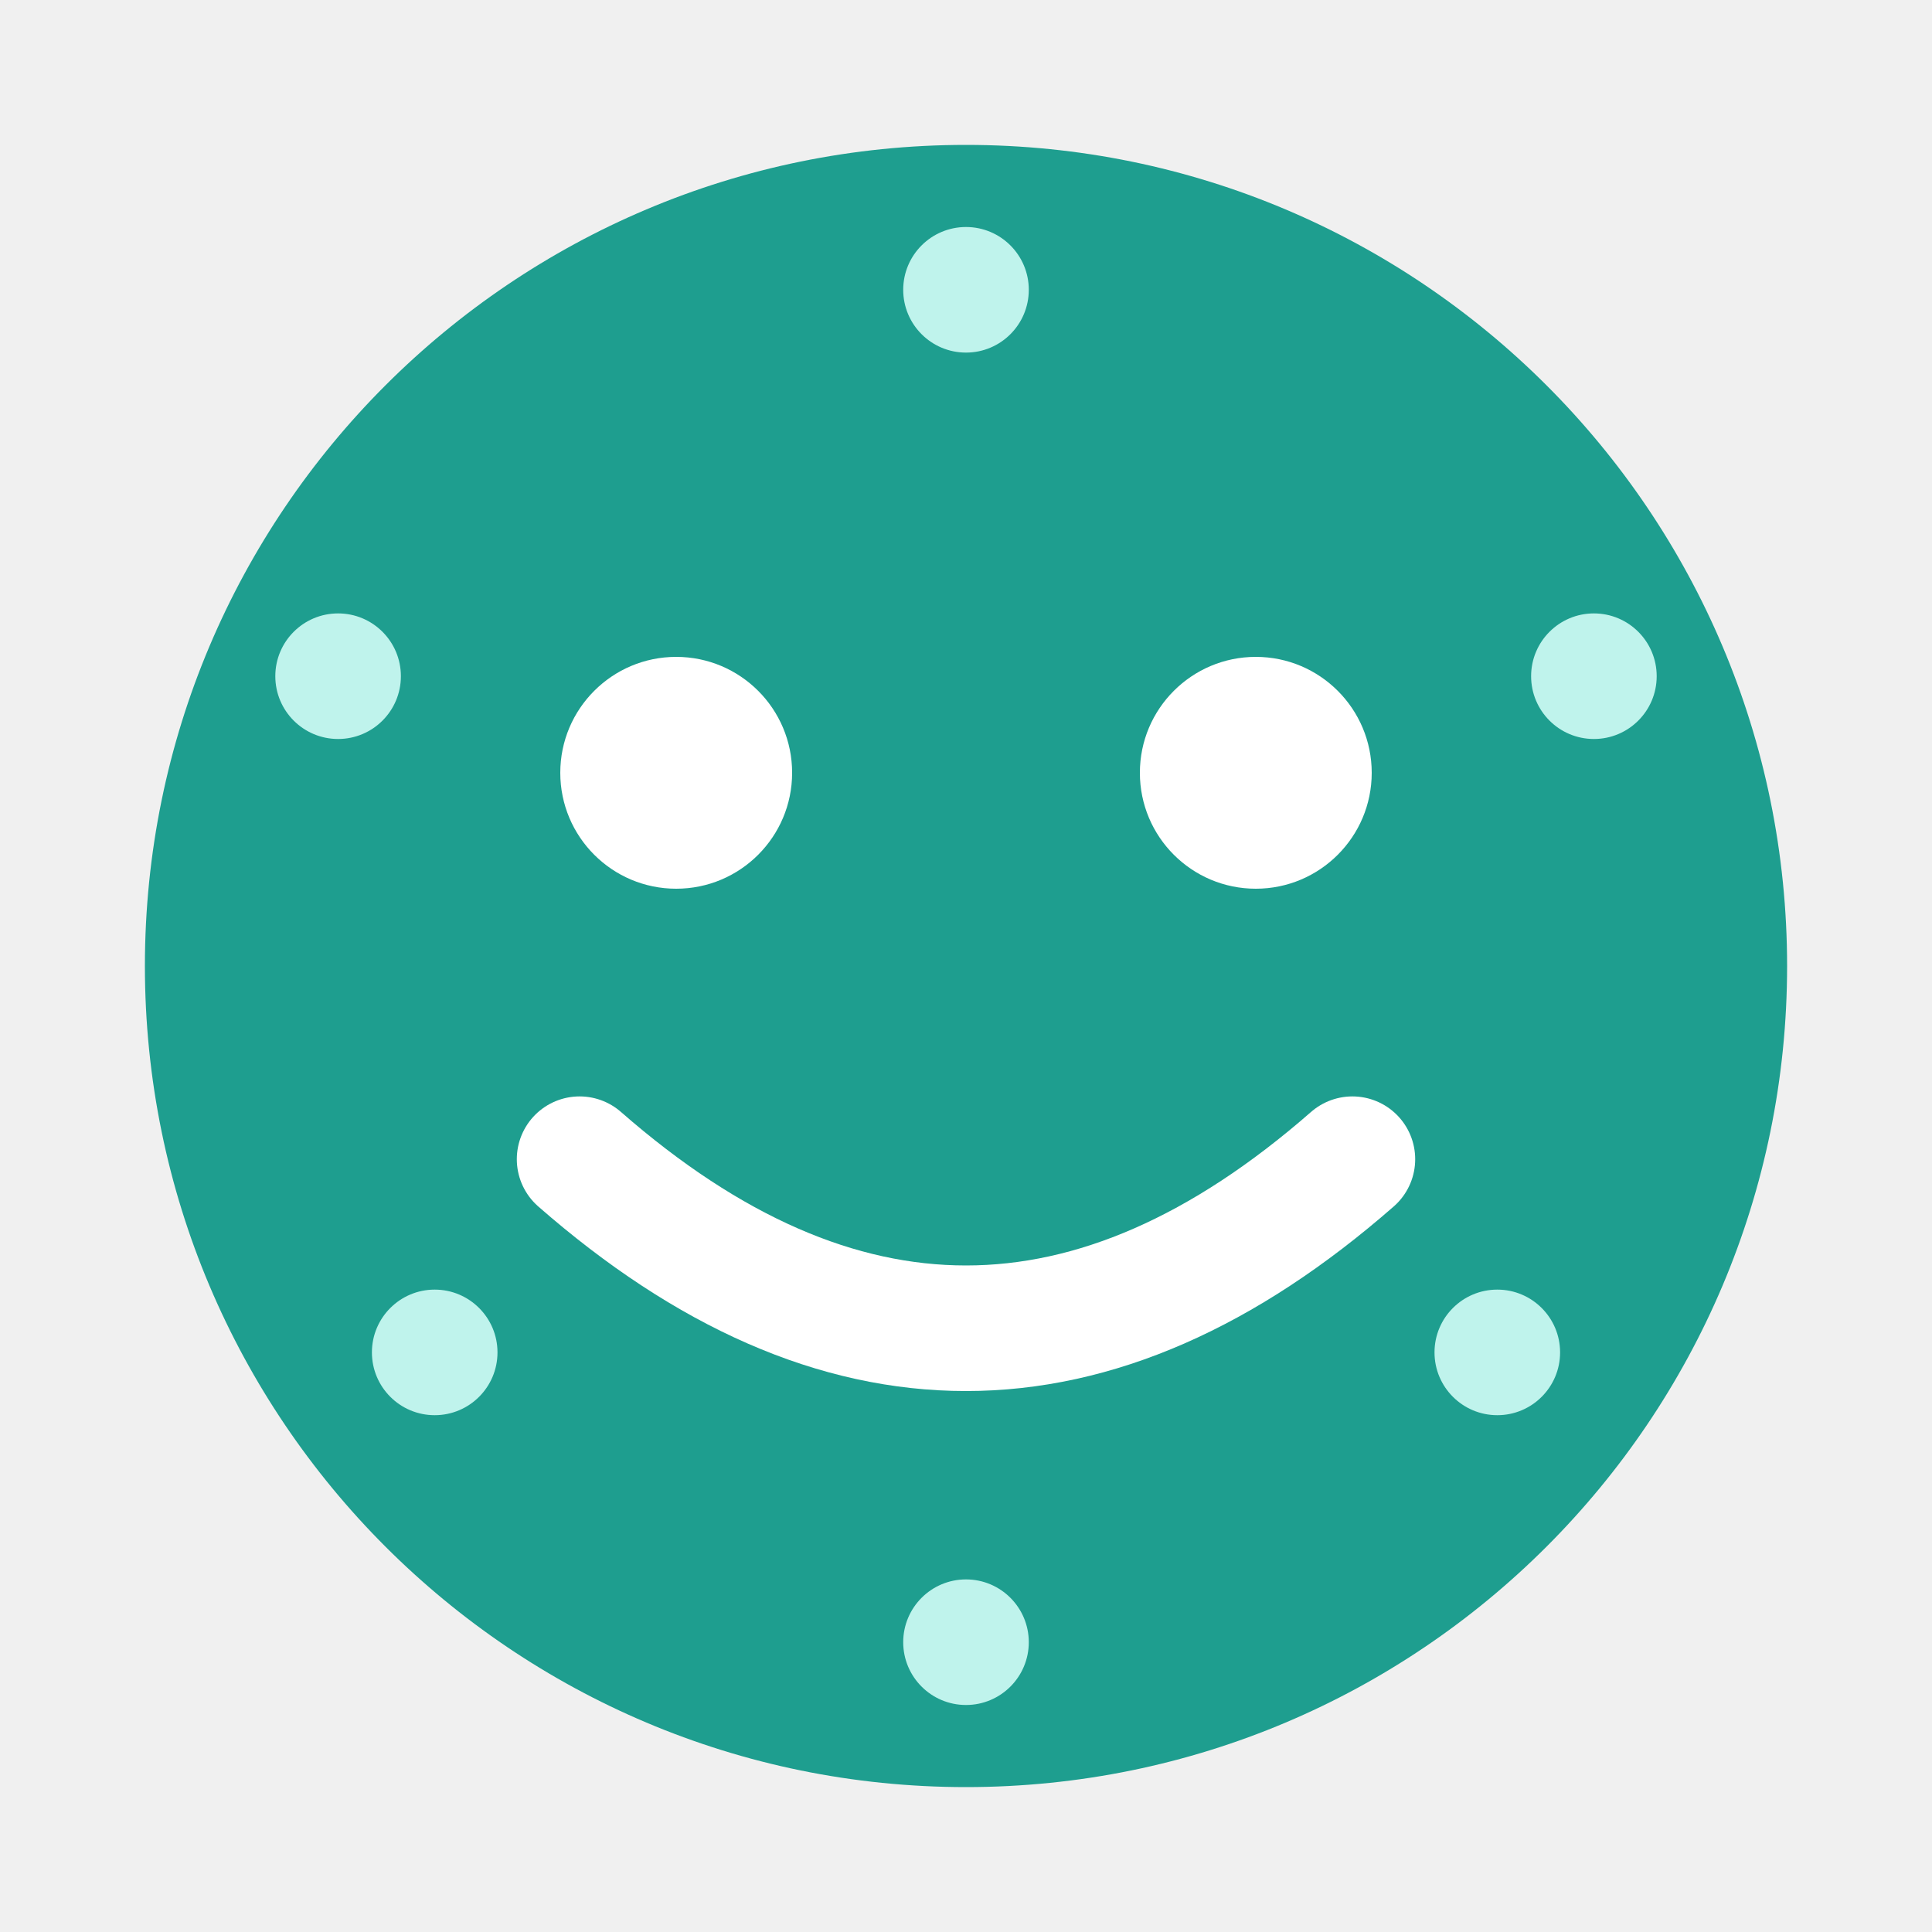
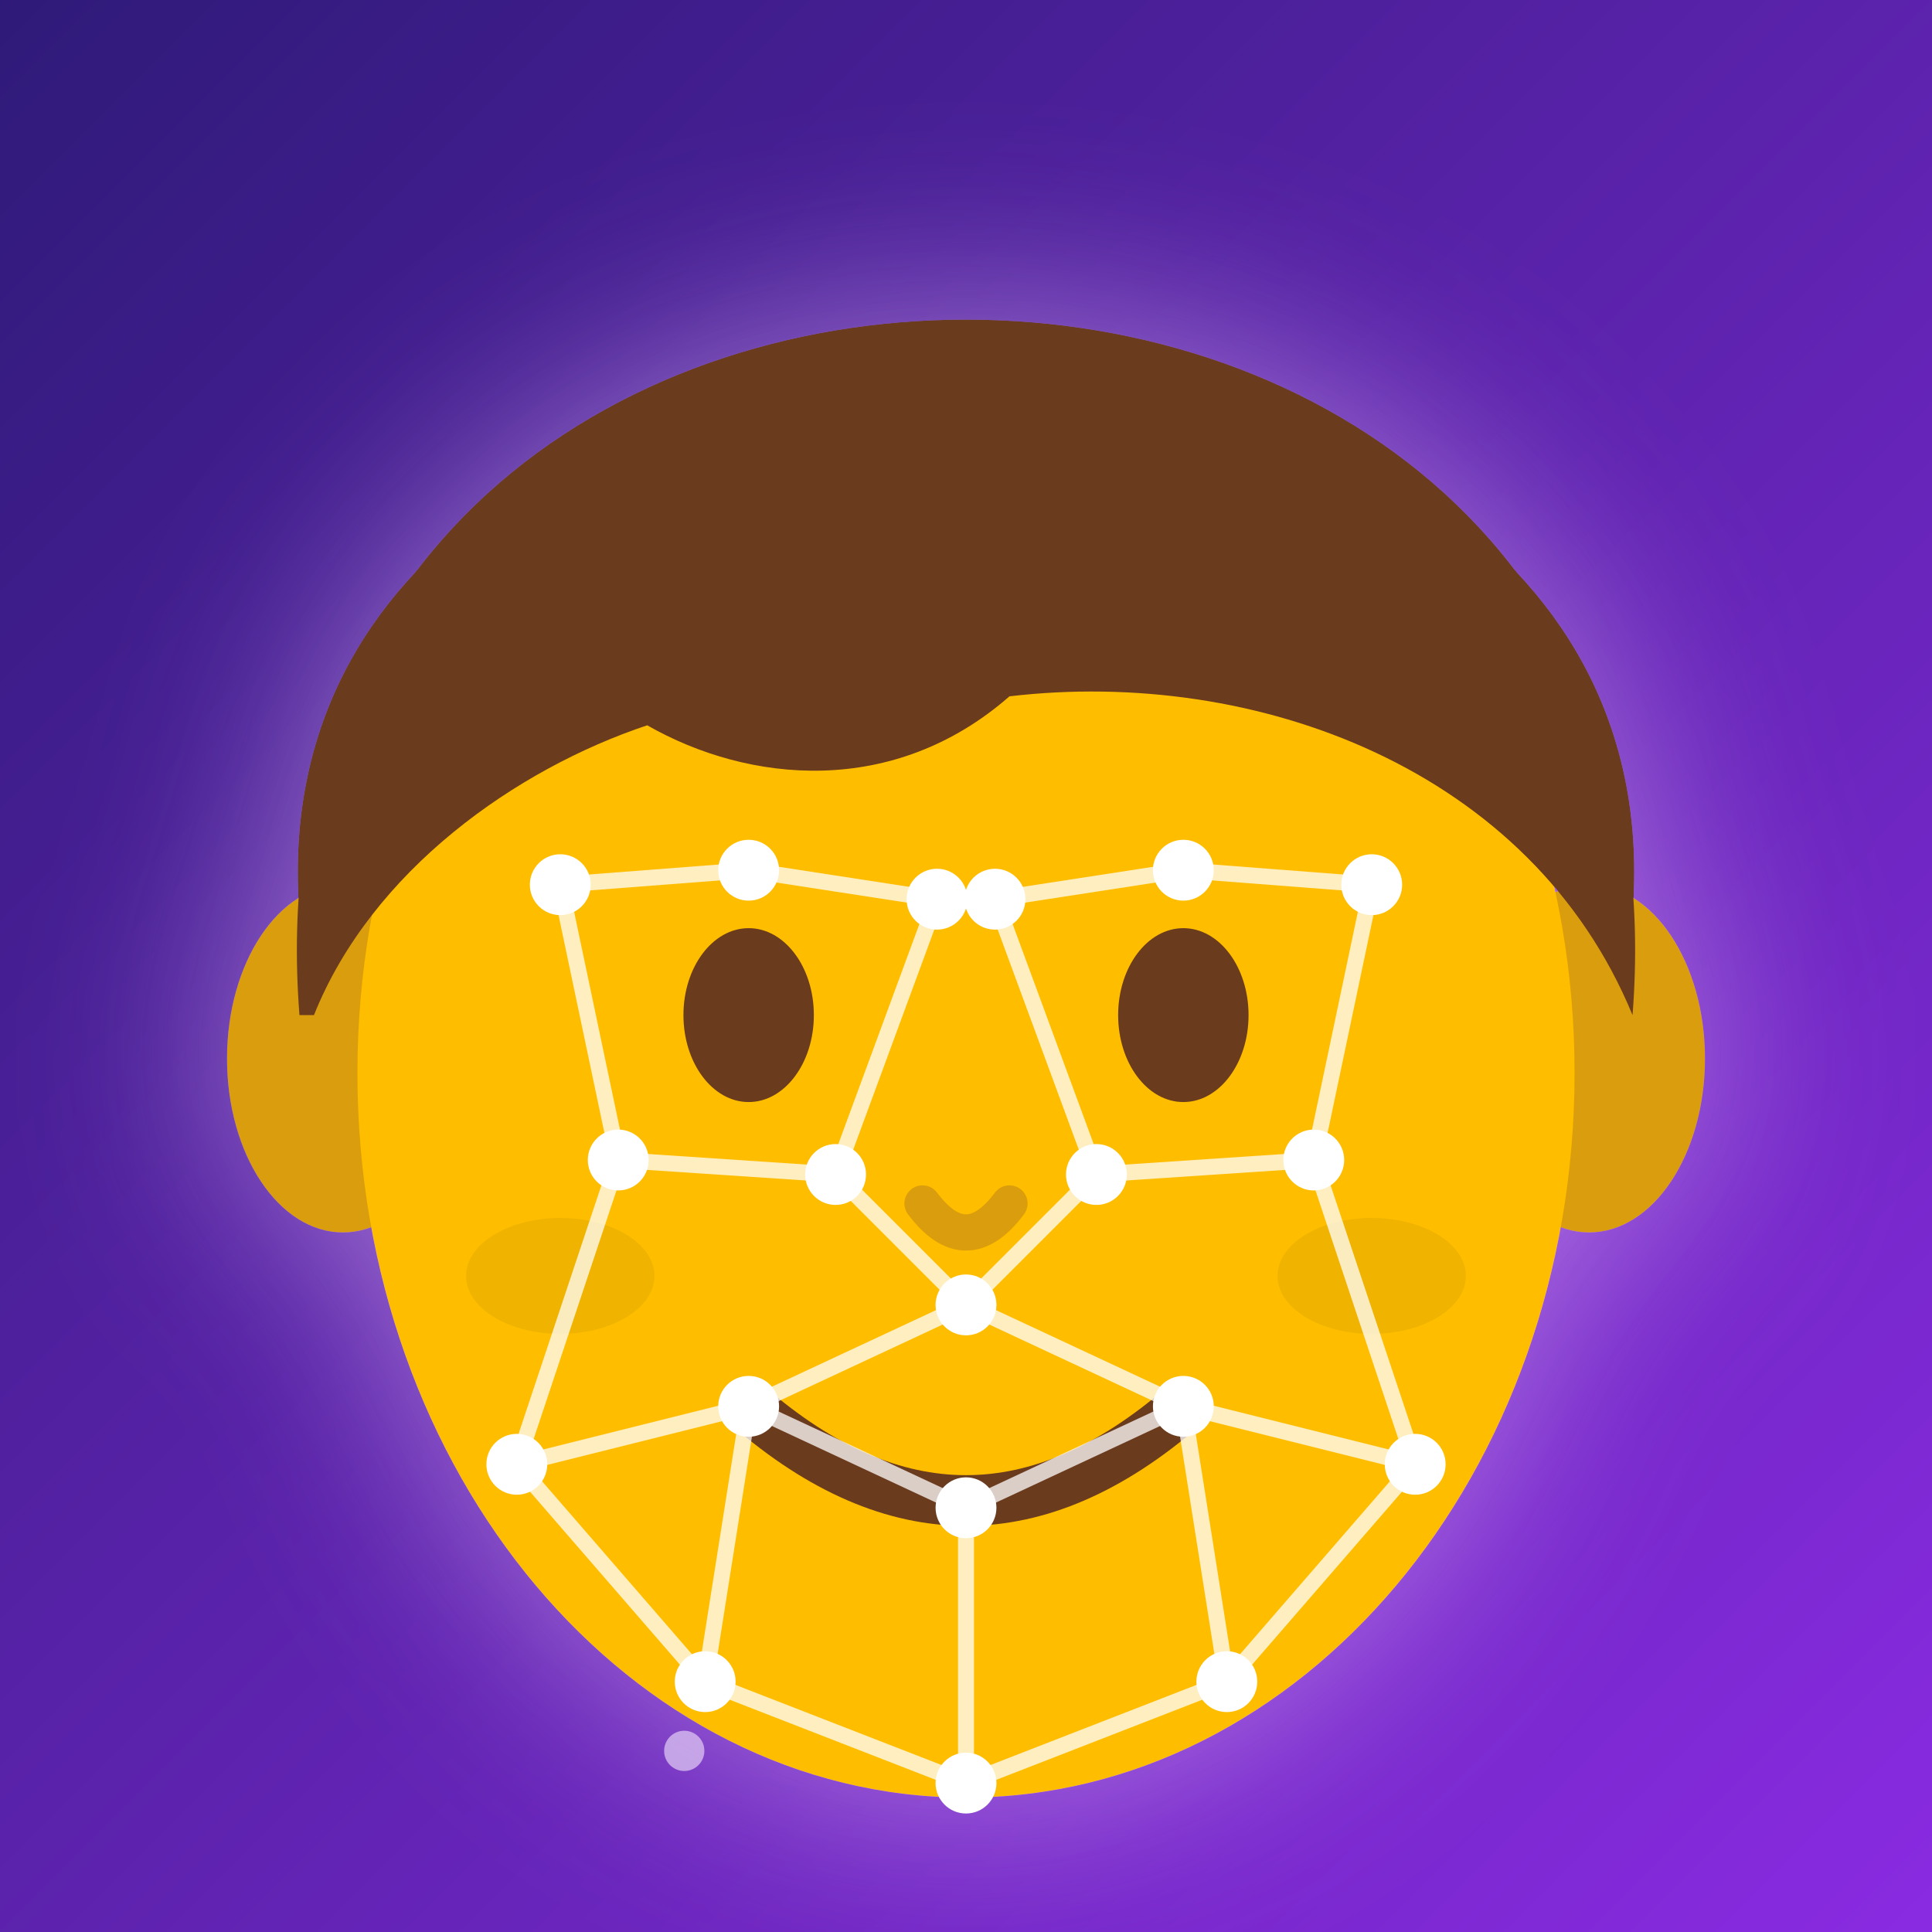
- <svg xmlns="http://www.w3.org/2000/svg" width="40" height="40" viewBox="0 0 40 40">
-   <circle cx="20" cy="20" r="17" fill="#1E9E8F" />
-   <circle cx="14" cy="16" r="2.4" fill="#FFFFFF" />
-   <circle cx="26" cy="16" r="2.4" fill="#FFFFFF" />
-   <path d="M12 24 Q20 31 28 24" stroke="#FFFFFF" stroke-width="2.6" fill="none" stroke-linecap="round" />
-   <g fill="#BFF3EC">
-     <circle cx="20" cy="6" r="1.3" />
-     <circle cx="7" cy="14" r="1.3" />
-     <circle cx="33" cy="14" r="1.3" />
-     <circle cx="9" cy="28" r="1.3" />
-     <circle cx="31" cy="28" r="1.3" />
-     <circle cx="20" cy="34" r="1.3" />
+ <svg xmlns="http://www.w3.org/2000/svg" width="192" height="192" viewBox="0 0 192 192">
+   <defs>
+     <linearGradient id="g" x1="0" y1="0" x2="1" y2="1">
+       <stop offset="0" stop-color="#2E1A78" />
+       <stop offset="1" stop-color="#8A2BE2" />
+     </linearGradient>
+     <filter id="glow" x="-30%" y="-30%" width="160%" height="160%">
+       <feGaussianBlur stdDeviation="10" result="b" />
+       <feFlood flood-color="#E9B8FF" flood-opacity="0.55" />
+       <feComposite in2="b" operator="in" />
+       <feMerge>
+         <feMergeNode />
+         <feMergeNode in="SourceGraphic" />
+       </feMerge>
+     </filter>
+   </defs>
+   <style>.ch{filter:url(#glow)}</style>
+   <rect width="192" height="192" fill="url(#g)" />
+   <circle cx="374" cy="276" r="1.5" fill="#FFFFFF" opacity="0.81" />
+   <circle cx="466" cy="93" r="1.5" fill="#FFFFFF" opacity="0.85" />
+   <circle cx="68" cy="174" r="2" fill="#FFFFFF" opacity="0.56" />
+   <circle cx="61" cy="93" r="2" fill="#FFFFFF" opacity="0.57" />
+   <circle cx="109" cy="323" r="3" fill="#FFFFFF" opacity="0.44" />
+   <circle cx="478" cy="52" r="3" fill="#FFFFFF" opacity="0.42" />
+   <circle cx="1" cy="324" r="2" fill="#FFFFFF" opacity="0.78" />
+   <circle cx="576" cy="62" r="2" fill="#FFFFFF" opacity="0.51" />
+   <circle cx="577" cy="201" r="2" fill="#FFFFFF" opacity="0.45" />
+   <circle cx="581" cy="73" r="3" fill="#FFFFFF" opacity="0.51" />
+   <circle cx="217" cy="62" r="2" fill="#FFFFFF" opacity="0.50" />
+   <circle cx="199" cy="304" r="1.5" fill="#FFFFFF" opacity="0.68" />
+   <circle cx="425" cy="25" r="2.5" fill="#FFFFFF" opacity="0.80" />
+   <circle cx="288" cy="117" r="3" fill="#FFFFFF" opacity="0.61" />
+   <g class="ch">
+     <g transform="translate(96,98) scale(0.72)">
+       <path d="M-92 -10 C-100 -110 100 -110 92 -10 L84 -40 C40 -92 -40 -92 -84 -40 Z" fill="#6B3A1E" />
+       <ellipse cx="-86" cy="10" rx="16" ry="24" fill="#DA9D09" />
+       <ellipse cx="86" cy="10" rx="16" ry="24" fill="#DA9D09" />
+       <ellipse cx="0" cy="12" rx="84" ry="100" fill="#FFBD00" />
+       <path d="M-92 4 C-102 -124 102 -124 92 4 C78 -30 40 -44 6 -40 C-10 -26 -30 -28 -44 -36 C-62 -30 -82 -16 -90 4 Z" fill="#6B3A1E" />
+       <ellipse cx="-30" cy="4" rx="9" ry="12" fill="#6B3A1E" />
+       <ellipse cx="30" cy="4" rx="9" ry="12" fill="#6B3A1E" />
+       <path d="M-6 30 Q0 38 6 30" fill="none" stroke="#DA9D09" stroke-width="5" stroke-linecap="round" />
+       <path d="M-30 58 Q0 84 30 58" fill="none" stroke="#6B3A1E" stroke-width="7" stroke-linecap="round" />
+       <ellipse cx="-56" cy="40" rx="13" ry="8" fill="#F0B300" />
+       <ellipse cx="56" cy="40" rx="13" ry="8" fill="#F0B300" />
+       <line x1="-56" y1="-14" x2="-30" y2="-16" stroke="#FFFFFF" stroke-opacity="0.75" stroke-width="2.2" />
+       <line x1="-30" y1="-16" x2="-4" y2="-12" stroke="#FFFFFF" stroke-opacity="0.75" stroke-width="2.2" />
+       <line x1="4" y1="-12" x2="30" y2="-16" stroke="#FFFFFF" stroke-opacity="0.75" stroke-width="2.2" />
+       <line x1="30" y1="-16" x2="56" y2="-14" stroke="#FFFFFF" stroke-opacity="0.75" stroke-width="2.2" />
+       <line x1="-56" y1="-14" x2="-48" y2="24" stroke="#FFFFFF" stroke-opacity="0.75" stroke-width="2.2" />
+       <line x1="56" y1="-14" x2="48" y2="24" stroke="#FFFFFF" stroke-opacity="0.75" stroke-width="2.2" />
+       <line x1="-48" y1="24" x2="-18" y2="26" stroke="#FFFFFF" stroke-opacity="0.75" stroke-width="2.2" />
+       <line x1="18" y1="26" x2="48" y2="24" stroke="#FFFFFF" stroke-opacity="0.75" stroke-width="2.2" />
+       <line x1="-18" y1="26" x2="0" y2="44" stroke="#FFFFFF" stroke-opacity="0.75" stroke-width="2.2" />
+       <line x1="18" y1="26" x2="0" y2="44" stroke="#FFFFFF" stroke-opacity="0.75" stroke-width="2.2" />
+       <line x1="0" y1="44" x2="-30" y2="58" stroke="#FFFFFF" stroke-opacity="0.75" stroke-width="2.2" />
+       <line x1="0" y1="44" x2="30" y2="58" stroke="#FFFFFF" stroke-opacity="0.75" stroke-width="2.2" />
+       <line x1="-30" y1="58" x2="0" y2="72" stroke="#FFFFFF" stroke-opacity="0.75" stroke-width="2.2" />
+       <line x1="30" y1="58" x2="0" y2="72" stroke="#FFFFFF" stroke-opacity="0.75" stroke-width="2.2" />
+       <line x1="-48" y1="24" x2="-62" y2="66" stroke="#FFFFFF" stroke-opacity="0.75" stroke-width="2.2" />
+       <line x1="48" y1="24" x2="62" y2="66" stroke="#FFFFFF" stroke-opacity="0.75" stroke-width="2.2" />
+       <line x1="-62" y1="66" x2="-30" y2="58" stroke="#FFFFFF" stroke-opacity="0.75" stroke-width="2.2" />
+       <line x1="62" y1="66" x2="30" y2="58" stroke="#FFFFFF" stroke-opacity="0.75" stroke-width="2.2" />
+       <line x1="-62" y1="66" x2="-36" y2="96" stroke="#FFFFFF" stroke-opacity="0.75" stroke-width="2.2" />
+       <line x1="62" y1="66" x2="36" y2="96" stroke="#FFFFFF" stroke-opacity="0.75" stroke-width="2.2" />
+       <line x1="-36" y1="96" x2="0" y2="110" stroke="#FFFFFF" stroke-opacity="0.75" stroke-width="2.2" />
+       <line x1="36" y1="96" x2="0" y2="110" stroke="#FFFFFF" stroke-opacity="0.75" stroke-width="2.2" />
+       <line x1="-30" y1="58" x2="-36" y2="96" stroke="#FFFFFF" stroke-opacity="0.75" stroke-width="2.2" />
+       <line x1="30" y1="58" x2="36" y2="96" stroke="#FFFFFF" stroke-opacity="0.75" stroke-width="2.2" />
+       <line x1="0" y1="72" x2="0" y2="110" stroke="#FFFFFF" stroke-opacity="0.75" stroke-width="2.2" />
+       <line x1="-4" y1="-12" x2="-18" y2="26" stroke="#FFFFFF" stroke-opacity="0.75" stroke-width="2.2" />
+       <line x1="4" y1="-12" x2="18" y2="26" stroke="#FFFFFF" stroke-opacity="0.75" stroke-width="2.2" />
+       <circle cx="-56" cy="-14" r="4.2" fill="#FFFFFF" />
+       <circle cx="-30" cy="-16" r="4.2" fill="#FFFFFF" />
+       <circle cx="-4" cy="-12" r="4.2" fill="#FFFFFF" />
+       <circle cx="4" cy="-12" r="4.2" fill="#FFFFFF" />
+       <circle cx="30" cy="-16" r="4.2" fill="#FFFFFF" />
+       <circle cx="56" cy="-14" r="4.2" fill="#FFFFFF" />
+       <circle cx="-48" cy="24" r="4.2" fill="#FFFFFF" />
+       <circle cx="-18" cy="26" r="4.2" fill="#FFFFFF" />
+       <circle cx="18" cy="26" r="4.2" fill="#FFFFFF" />
+       <circle cx="48" cy="24" r="4.2" fill="#FFFFFF" />
+       <circle cx="0" cy="44" r="4.2" fill="#FFFFFF" />
+       <circle cx="-30" cy="58" r="4.2" fill="#FFFFFF" />
+       <circle cx="30" cy="58" r="4.2" fill="#FFFFFF" />
+       <circle cx="0" cy="72" r="4.2" fill="#FFFFFF" />
+       <circle cx="-62" cy="66" r="4.2" fill="#FFFFFF" />
+       <circle cx="62" cy="66" r="4.2" fill="#FFFFFF" />
+       <circle cx="-36" cy="96" r="4.2" fill="#FFFFFF" />
+       <circle cx="36" cy="96" r="4.2" fill="#FFFFFF" />
+       <circle cx="0" cy="110" r="4.2" fill="#FFFFFF" />
+     </g>
  </g>
</svg>
